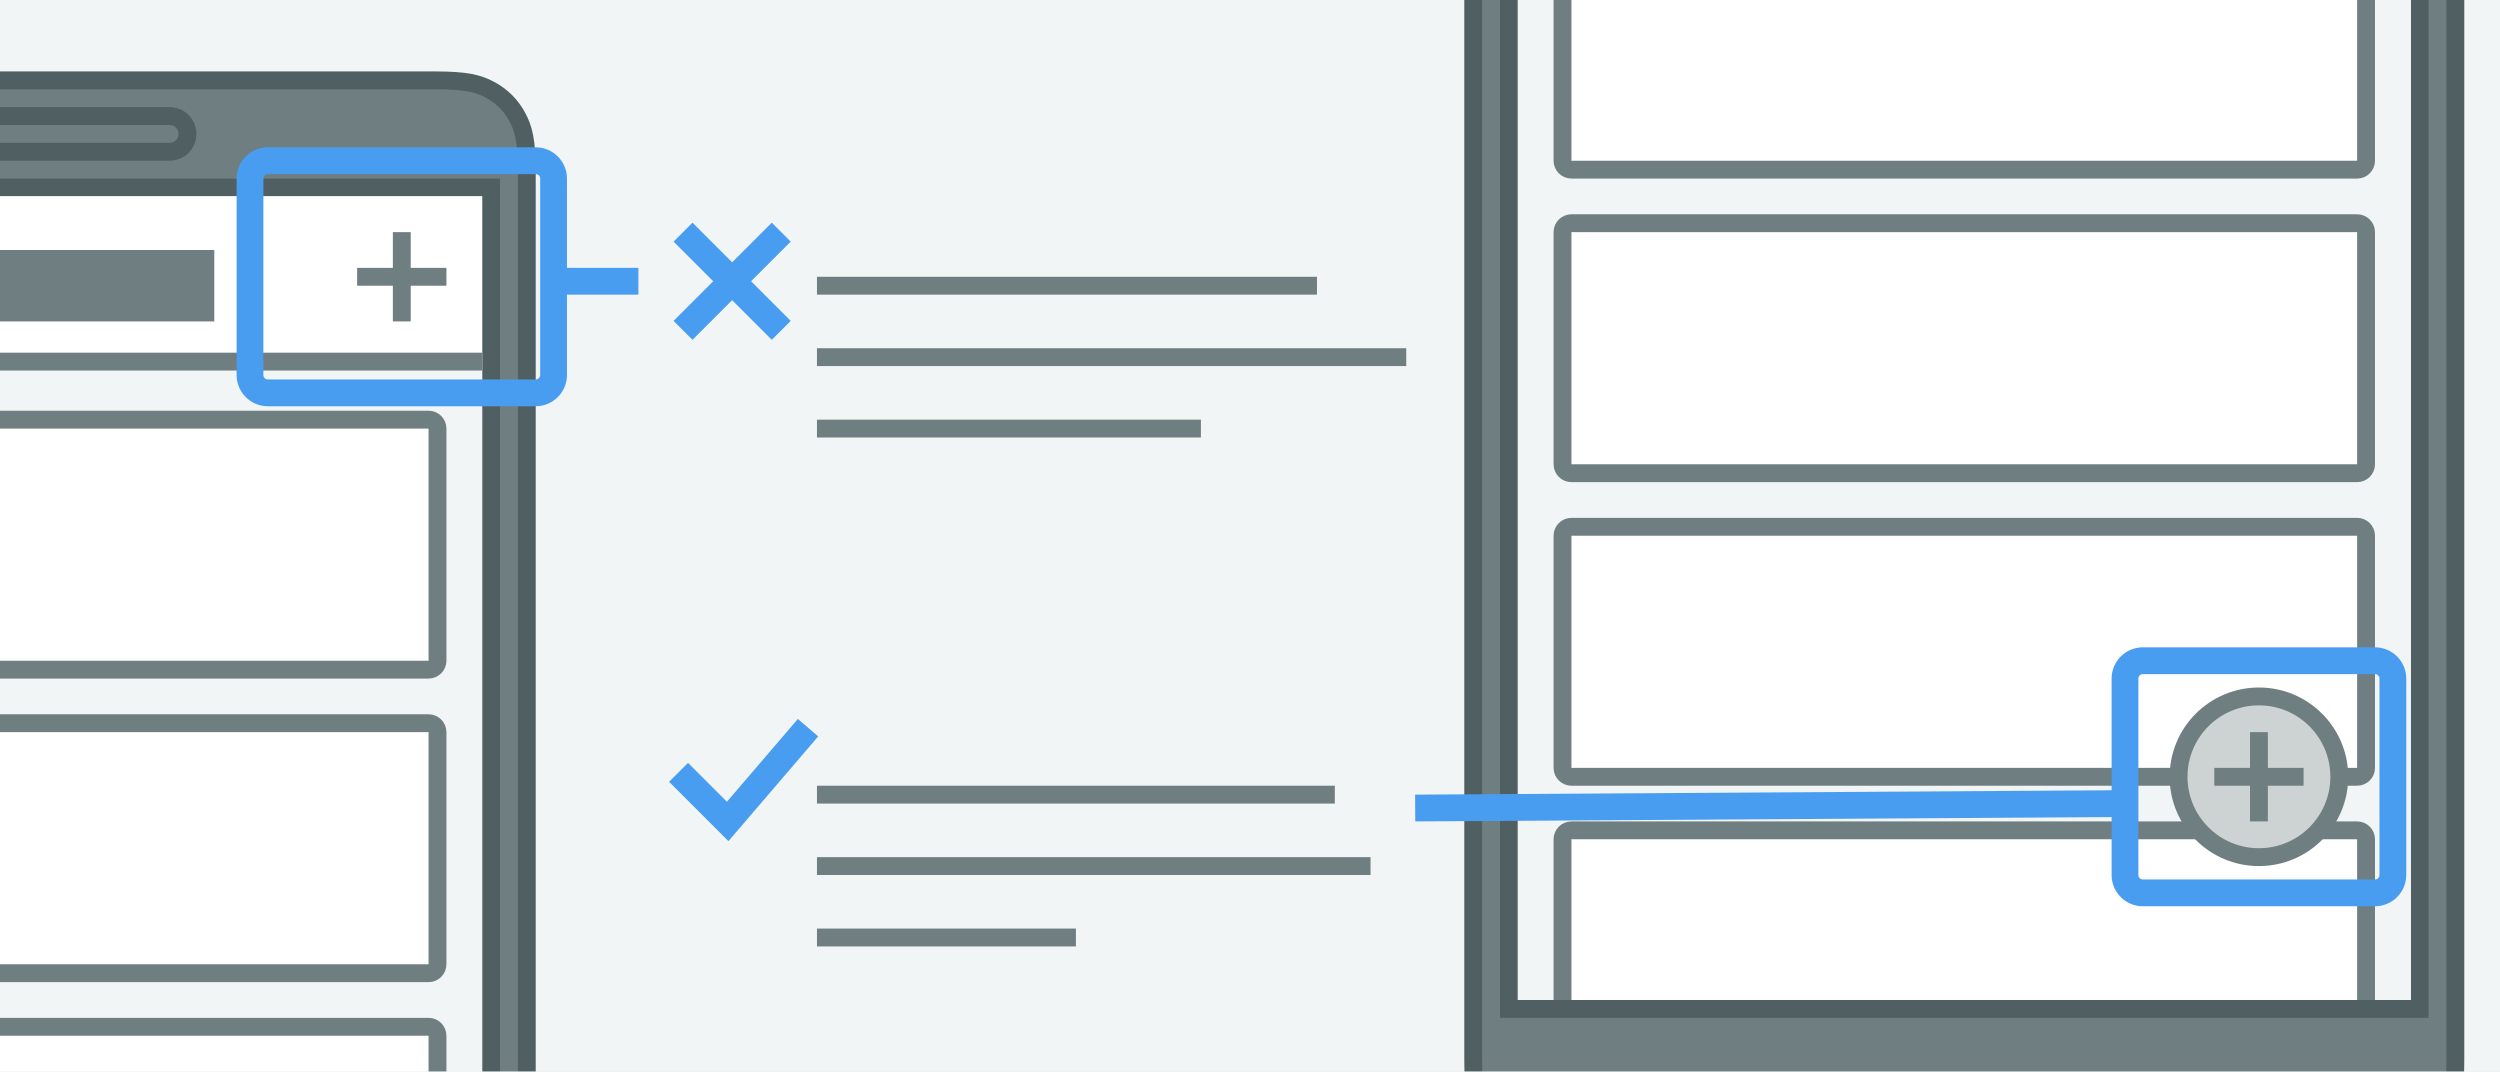
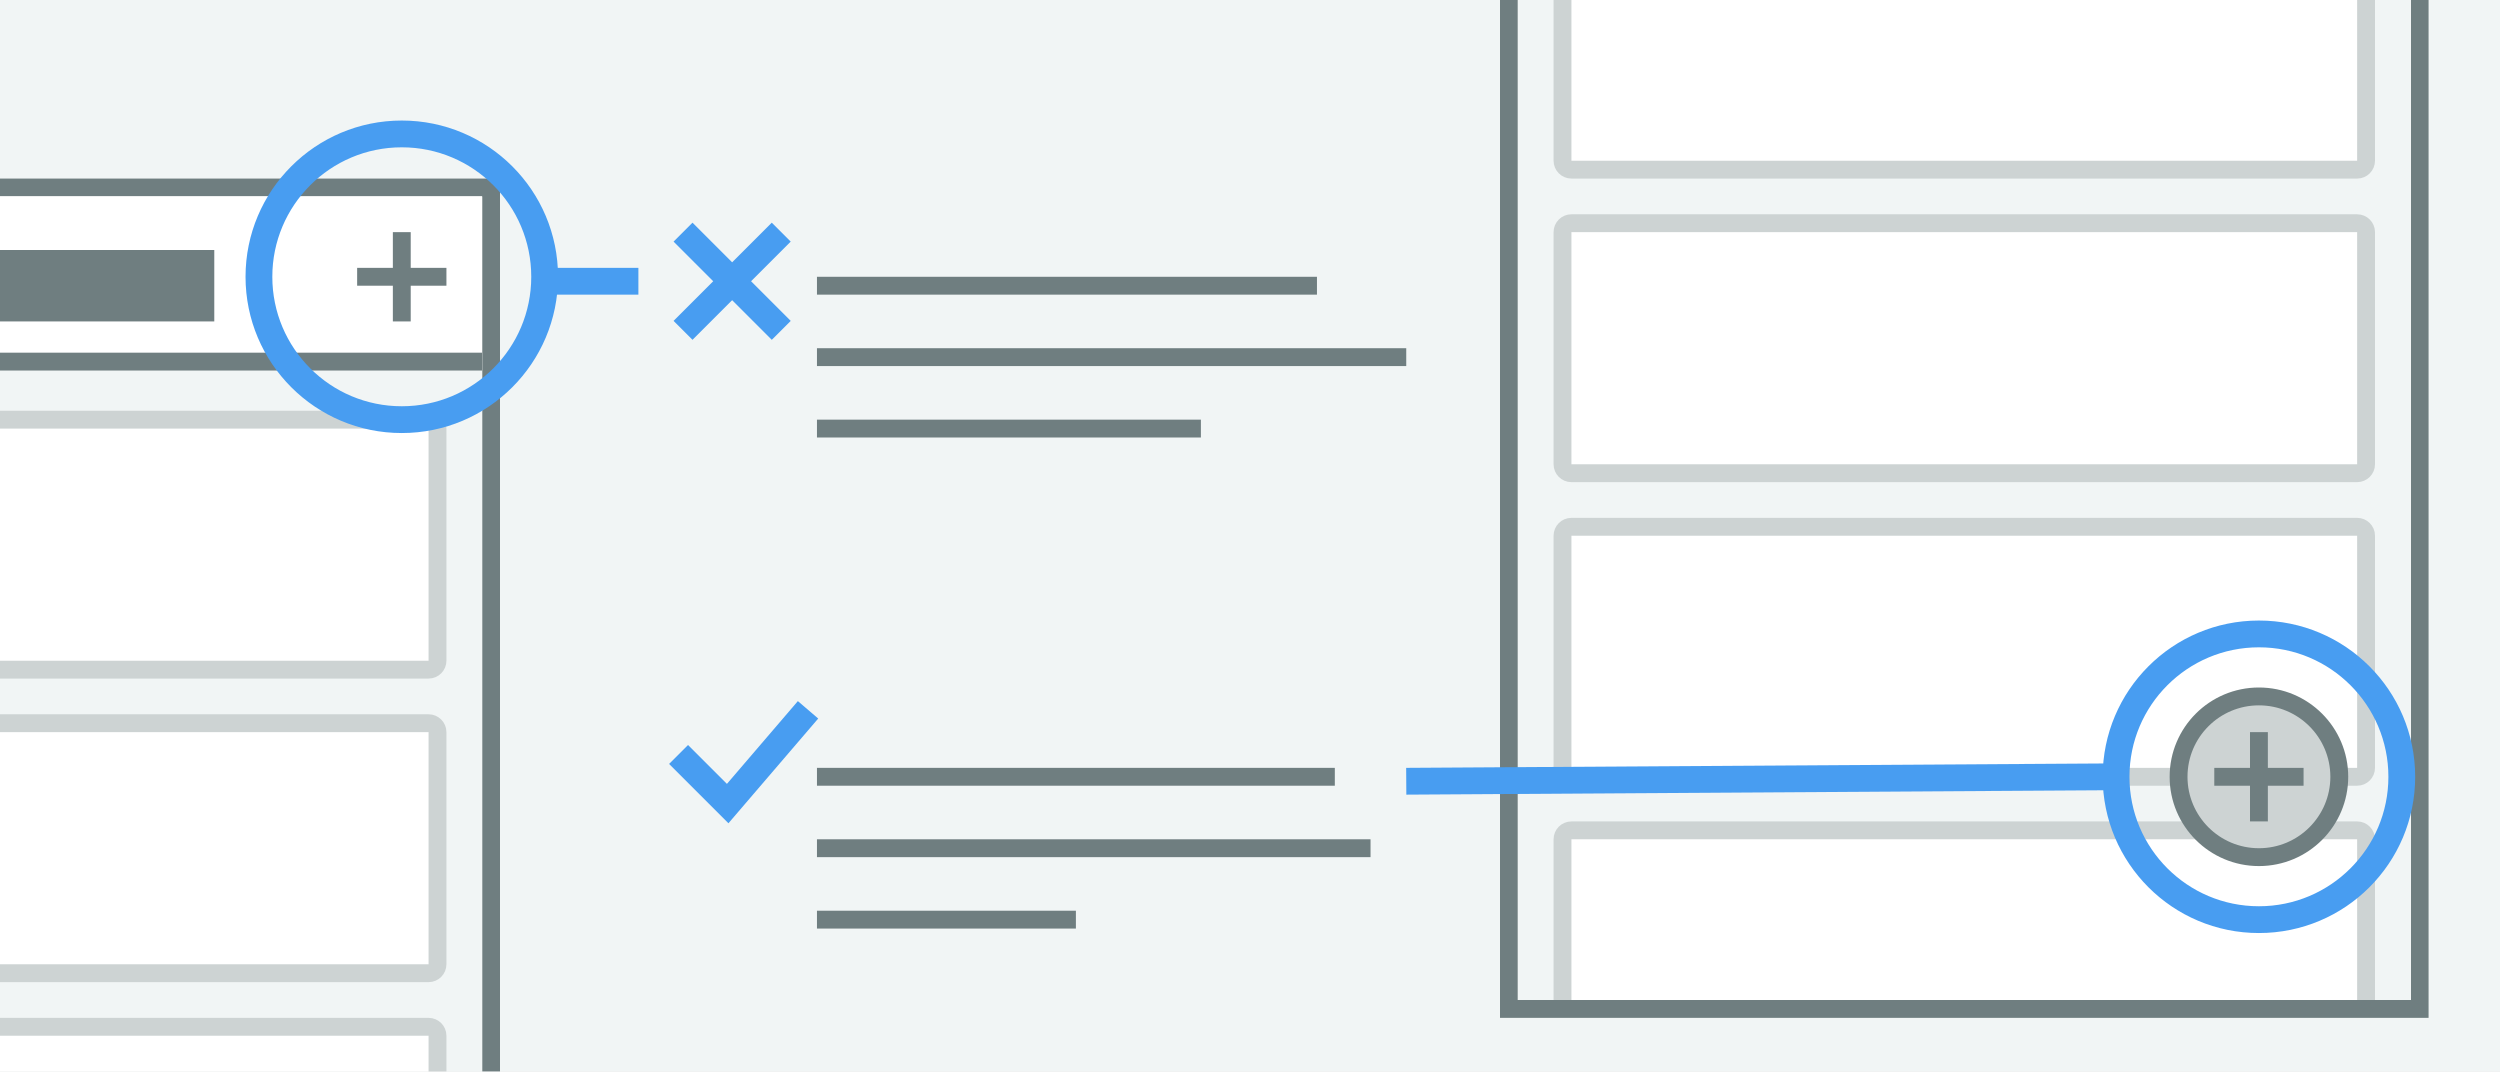
<svg xmlns="http://www.w3.org/2000/svg" xmlns:xlink="http://www.w3.org/1999/xlink" viewBox="0 0 280 120">
  <defs>
    <path id="a" d="M0 0h280v120H0z" />
    <path id="c" d="M1 1h100v180H1z" />
    <path id="e" d="M1 1h100v180H1z" />
  </defs>
  <g fill="none" fill-rule="evenodd">
    <mask id="b" fill="#fff">
      <use xlink:href="#a" />
    </mask>
    <use fill="#F1F5F5" xlink:href="#a" />
    <g mask="url(#b)">
-       <g transform="translate(-51 9)">
-         <path fill="#6F7E80" stroke="#506062" stroke-width="2" d="M10.26 0h89.48c3.57 0 4.86.37 6.17 1.07 1.3.7 2.32 1.72 3.02 3.02.7 1.3 1.07 2.6 1.07 6.17v189.48c0 3.57-.37 4.86-1.07 6.17a7.27 7.27 0 01-3.02 3.02c-1.3.7-2.6 1.07-6.17 1.07H10.26c-3.57 0-4.86-.37-6.17-1.07a7.27 7.27 0 01-3.02-3.02c-.7-1.3-1.07-2.6-1.07-6.17V10.26C0 6.69.37 5.4 1.07 4.09a7.27 7.27 0 013.02-3.02C5.4.37 6.7 0 10.26 0z" />
-         <rect width="34" height="4" x="38" y="4" fill="#6F7E80" stroke="#506062" stroke-width="2" rx="2" transform="matrix(1 0 0 -1 0 12)" />
-         <g transform="translate(4 12)">
-           <path fill="#FFF" stroke="#506062" stroke-width="2" d="M0 0h102v182H0z" />
-           <mask id="d" fill="#fff">
-             <use xlink:href="#c" />
-           </mask>
-           <use fill="#FFF" xlink:href="#c" />
-           <g mask="url(#d)">
-             <path fill="#F1F5F5" d="M1 19h100v162H1z" />
-             <g fill="#FFF" stroke="#6F7E80" stroke-width="2" transform="translate(7 27)">
-               <rect width="90" height="28" x="-1" y="-1" rx="1" />
-               <rect width="90" height="28" x="-1" y="33" rx="1" />
-               <rect width="90" height="28" x="-1" y="67" rx="1" />
-             </g>
-             <g>
-               <path fill="#FFF" d="M1 1h100v18H1z" />
-               <path stroke="#6F7E80" stroke-linecap="square" stroke-width="2" d="M2 19.5h98" />
-               <path stroke="#6F7E80" stroke-width="2" d="M87 10h10m-5-5v10" />
-               <path fill="#6F7E80" d="M23 7h48v8H23z" />
-             </g>
+       <g transform="translate(-47 21)">
+         <path stroke="#6F7E80" stroke-width="2" fill="#FFF" d="M0 0h102v182H0z" />
+         <mask id="d" fill="#fff">
+           <use xlink:href="#c" />
+         </mask>
+         <use fill="#FFF" xlink:href="#c" />
+         <g mask="url(#d)">
+           <path fill="#F1F5F5" d="M1 19h100v162H1z" />
+           <g transform="translate(7 27)" fill="#FFF" stroke="#CDD3D3" stroke-width="2">
+             <rect x="-1" y="-1" width="90" height="28" rx="1" />
+             <rect x="-1" y="33" width="90" height="28" rx="1" />
+             <rect x="-1" y="67" width="90" height="28" rx="1" />
+           </g>
+           <g>
+             <path fill="#FFF" d="M1 1h100v18H1z" />
+             <path stroke="#6F7E80" stroke-width="2" stroke-linecap="square" d="M2 19.5h98" />
+             <path d="M87 10h10m-5-5v10" stroke="#6F7E80" stroke-width="2" />
+             <path fill="#6F7E80" d="M23 7h48v8H23z" />
          </g>
        </g>
      </g>
    </g>
-     <g stroke="#489DF1" stroke-width="3" mask="url(#b)">
-       <g transform="translate(28 18)">
-         <rect width="34" height="26" rx="2" />
-         <path d="M34.5 13.5h9" />
+     <g mask="url(#b)" stroke="#489DF1" stroke-width="3">
+       <g transform="translate(29 15)">
+         <circle cx="16" cy="16" r="16" />
+         <path d="M32.5 16.5h10" />
      </g>
    </g>
    <g mask="url(#b)">
-       <path stroke="#489DF1" stroke-width="3" d="M76.5 26l11 11m0-11l-11 11" />
+       <path d="M76.5 26l11 11m0-11l-11 11" stroke="#489DF1" stroke-width="3" />
      <g fill="#6F7E80">
        <path d="M91.5 31h56v2h-56zM91.5 39h66v2h-66zM91.5 47h43v2h-43z" />
      </g>
    </g>
    <g mask="url(#b)">
-       <path fill="#6F7E80" stroke="#506062" stroke-width="2" d="M175.26-81h89.48c3.57 0 4.86.37 6.17 1.07 1.3.7 2.32 1.72 3.02 3.02.7 1.3 1.07 2.6 1.07 6.17v189.48c0 3.57-.37 4.86-1.07 6.17a7.27 7.27 0 01-3.02 3.02c-1.3.7-2.6 1.07-6.17 1.07h-89.48c-3.57 0-4.86-.37-6.17-1.07a7.27 7.27 0 01-3.02-3.02c-.7-1.3-1.07-2.6-1.07-6.17V-70.74c0-3.57.37-4.86 1.07-6.17a7.27 7.27 0 013.02-3.02c1.3-.7 2.6-1.07 6.17-1.07z" />
      <g transform="translate(169 -69)">
-         <path fill="#FFF" stroke="#506062" stroke-width="2" d="M0 0h102v182H0z" />
+         <path stroke="#6F7E80" stroke-width="2" fill="#FFF" d="M0 0h102v182H0z" />
        <mask id="f" fill="#fff">
          <use xlink:href="#e" />
        </mask>
        <use fill="#FFF" xlink:href="#e" />
        <g mask="url(#f)">
          <path fill="#F1F5F5" d="M1 19h100v162H1z" />
-           <g fill="#FFF" stroke="#6F7E80" stroke-width="2" transform="translate(7 27)">
-             <rect width="90" height="28" x="-1" y="33" rx="1" />
-             <rect width="90" height="28" x="-1" y="67" rx="1" />
-             <rect width="90" height="28" x="-1" y="101" rx="1" />
-             <rect width="90" height="28" x="-1" y="135" rx="1" />
+           <g transform="translate(7 27)" fill="#FFF" stroke="#CDD3D3" stroke-width="2">
+             <rect x="-1" y="33" width="90" height="28" rx="1" />
+             <rect x="-1" y="67" width="90" height="28" rx="1" />
+             <rect x="-1" y="101" width="90" height="28" rx="1" />
+             <rect x="-1" y="135" width="90" height="28" rx="1" />
          </g>
-           <path fill="#CDD3D3" stroke="#6F7E80" stroke-width="2" d="M84 165a9 9 0 100-18 9 9 0 000 18zm-5-9h10m-5-5v10" />
+           <path d="M84 165a9 9 0 100-18 9 9 0 000 18zm-5-9h10m-5-5v10" stroke="#6F7E80" stroke-width="2" fill="#CDD3D3" />
        </g>
      </g>
    </g>
-     <g stroke="#489DF1" stroke-width="3" mask="url(#b)">
-       <g transform="translate(158 74)">
-         <rect width="30" height="26" x="80" rx="2" />
+     <g mask="url(#b)" stroke="#489DF1" stroke-width="3">
+       <g transform="translate(157 71)">
+         <circle cx="96" cy="16" r="16" />
        <path d="M.5 16.5L80 16" />
      </g>
    </g>
    <g mask="url(#b)">
      <g fill="#6F7E80">
-         <path d="M91.5 88h58v2h-58zM91.5 96h62v2h-62zM91.5 104h29v2h-29z" />
+         <path d="M91.5 86h58v2h-58zM91.5 94h62v2h-62zM91.5 102h29v2h-29z" />
      </g>
-       <path stroke="#489DF1" stroke-width="3" d="M76 86.5l5.5 5.5 9-10.5" />
+       <path stroke="#489DF1" stroke-width="3" d="M76 84.5l5.5 5.5 9-10.5" />
    </g>
  </g>
</svg>
